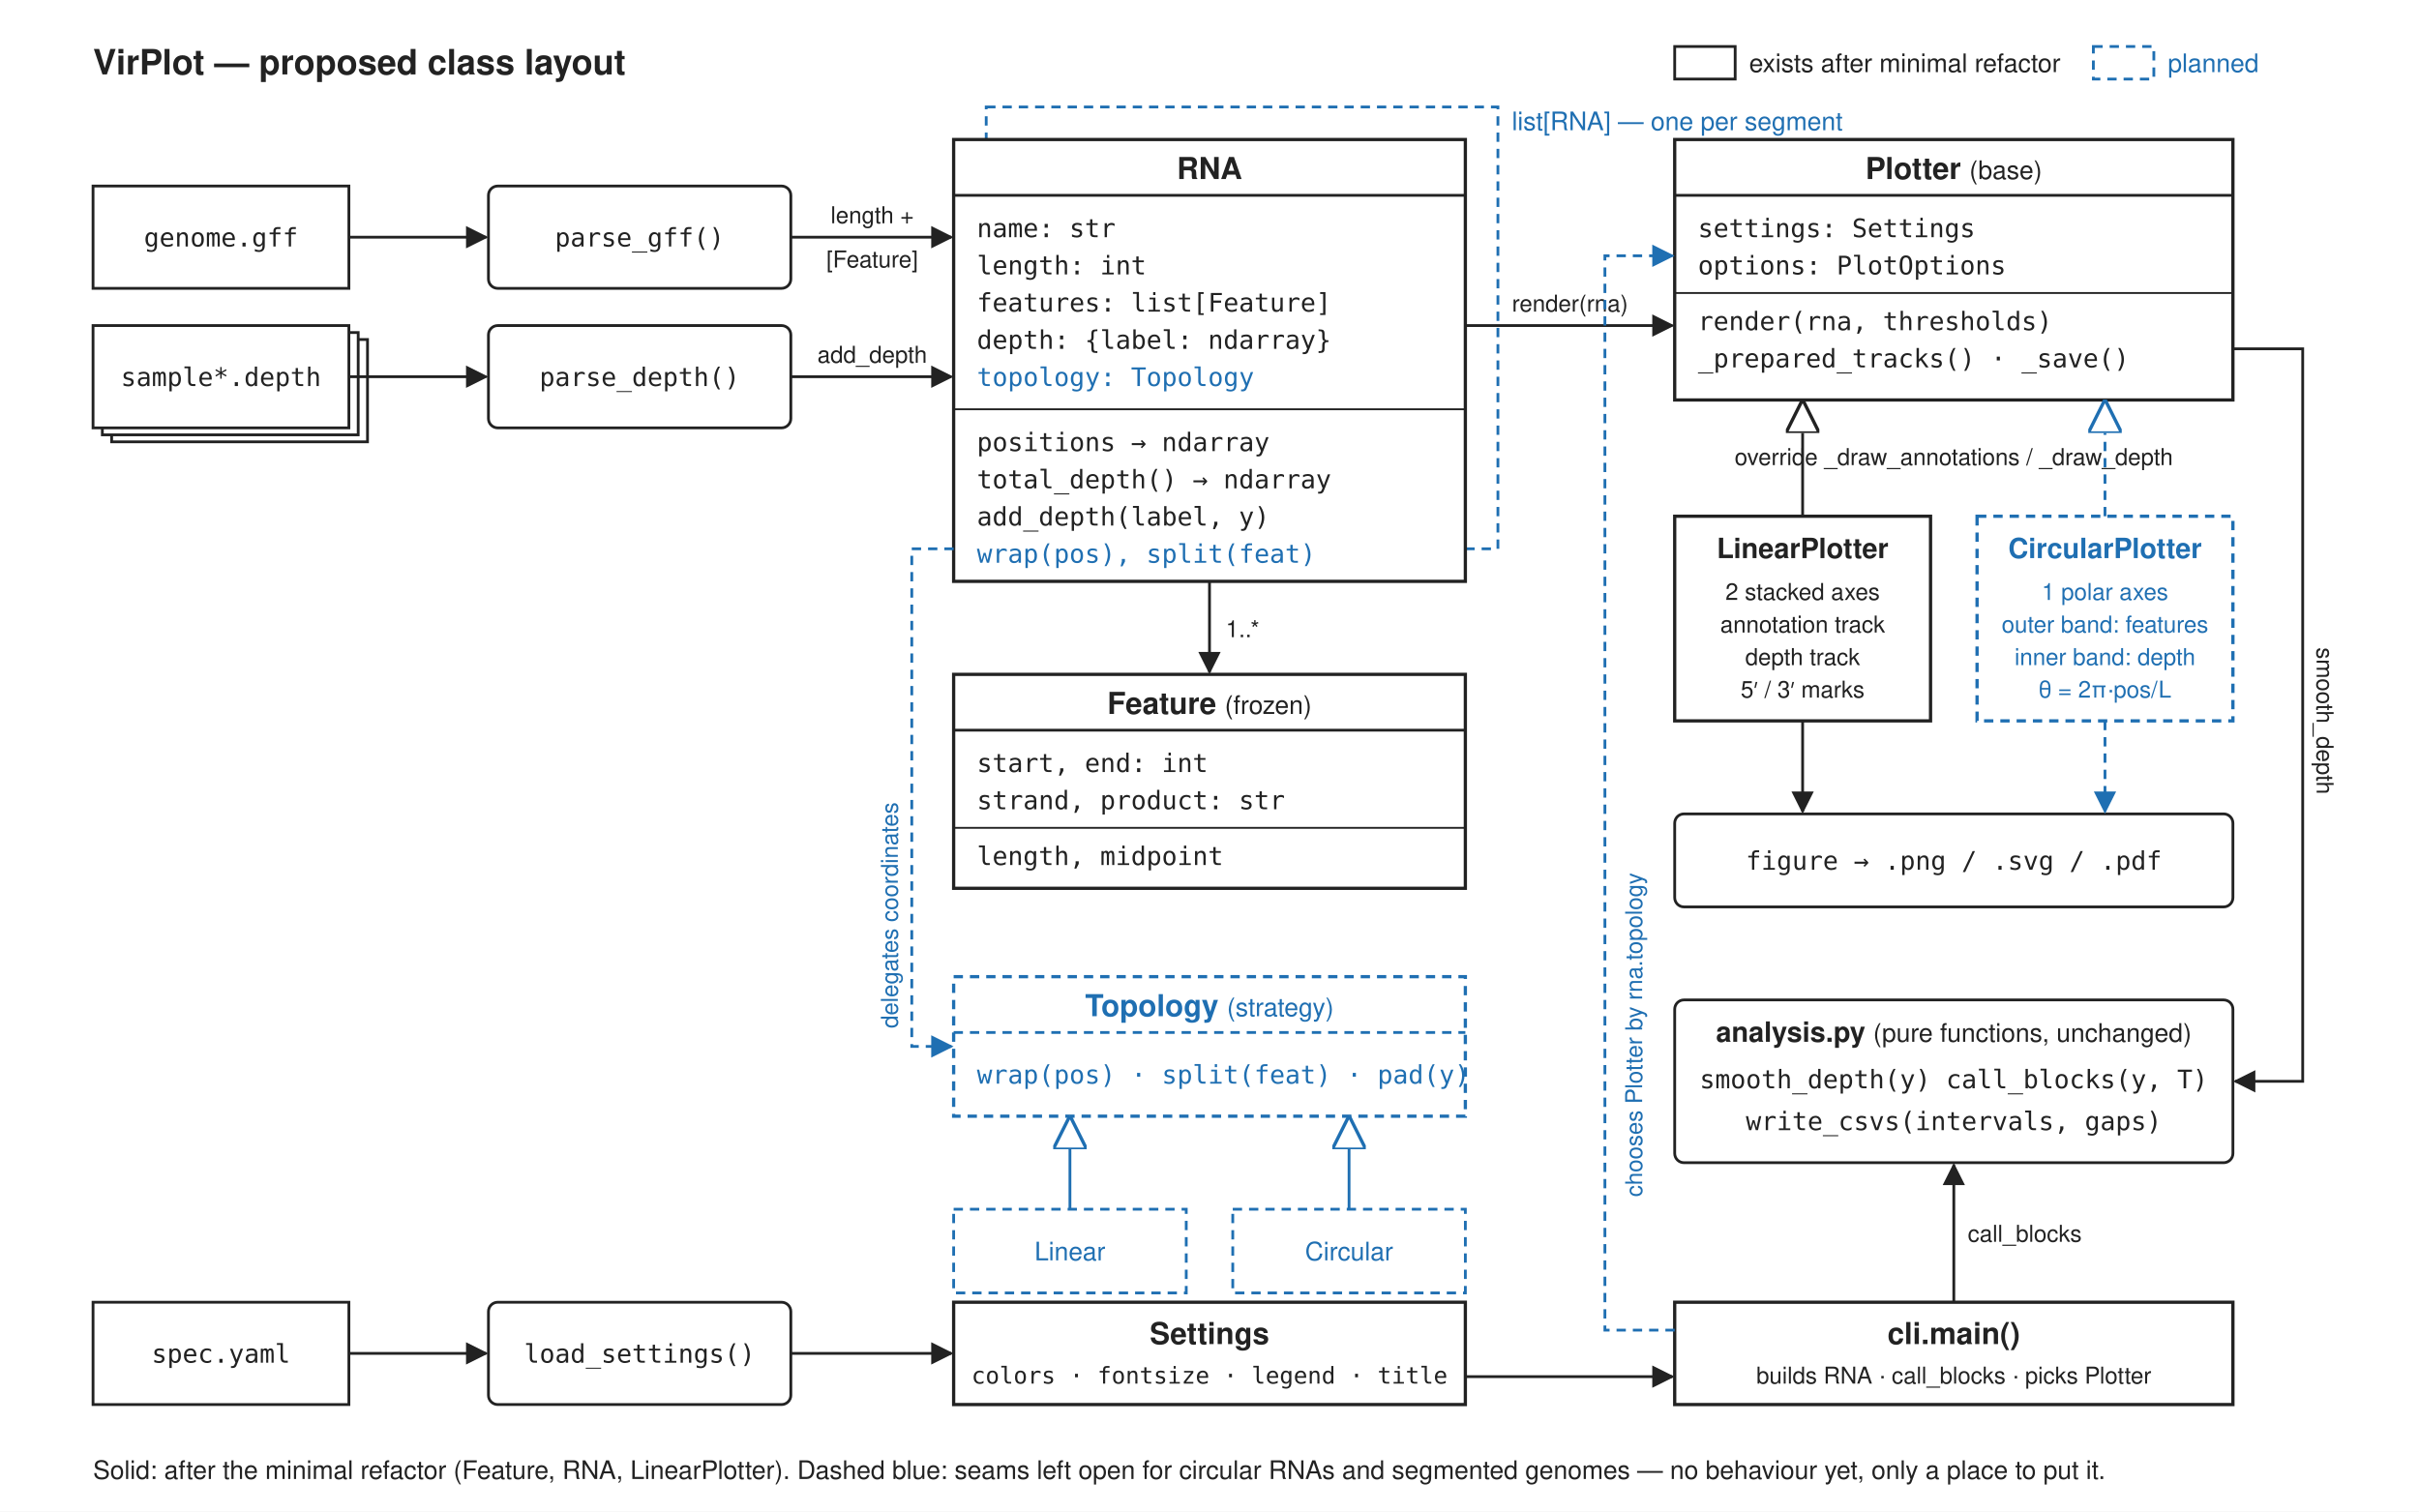
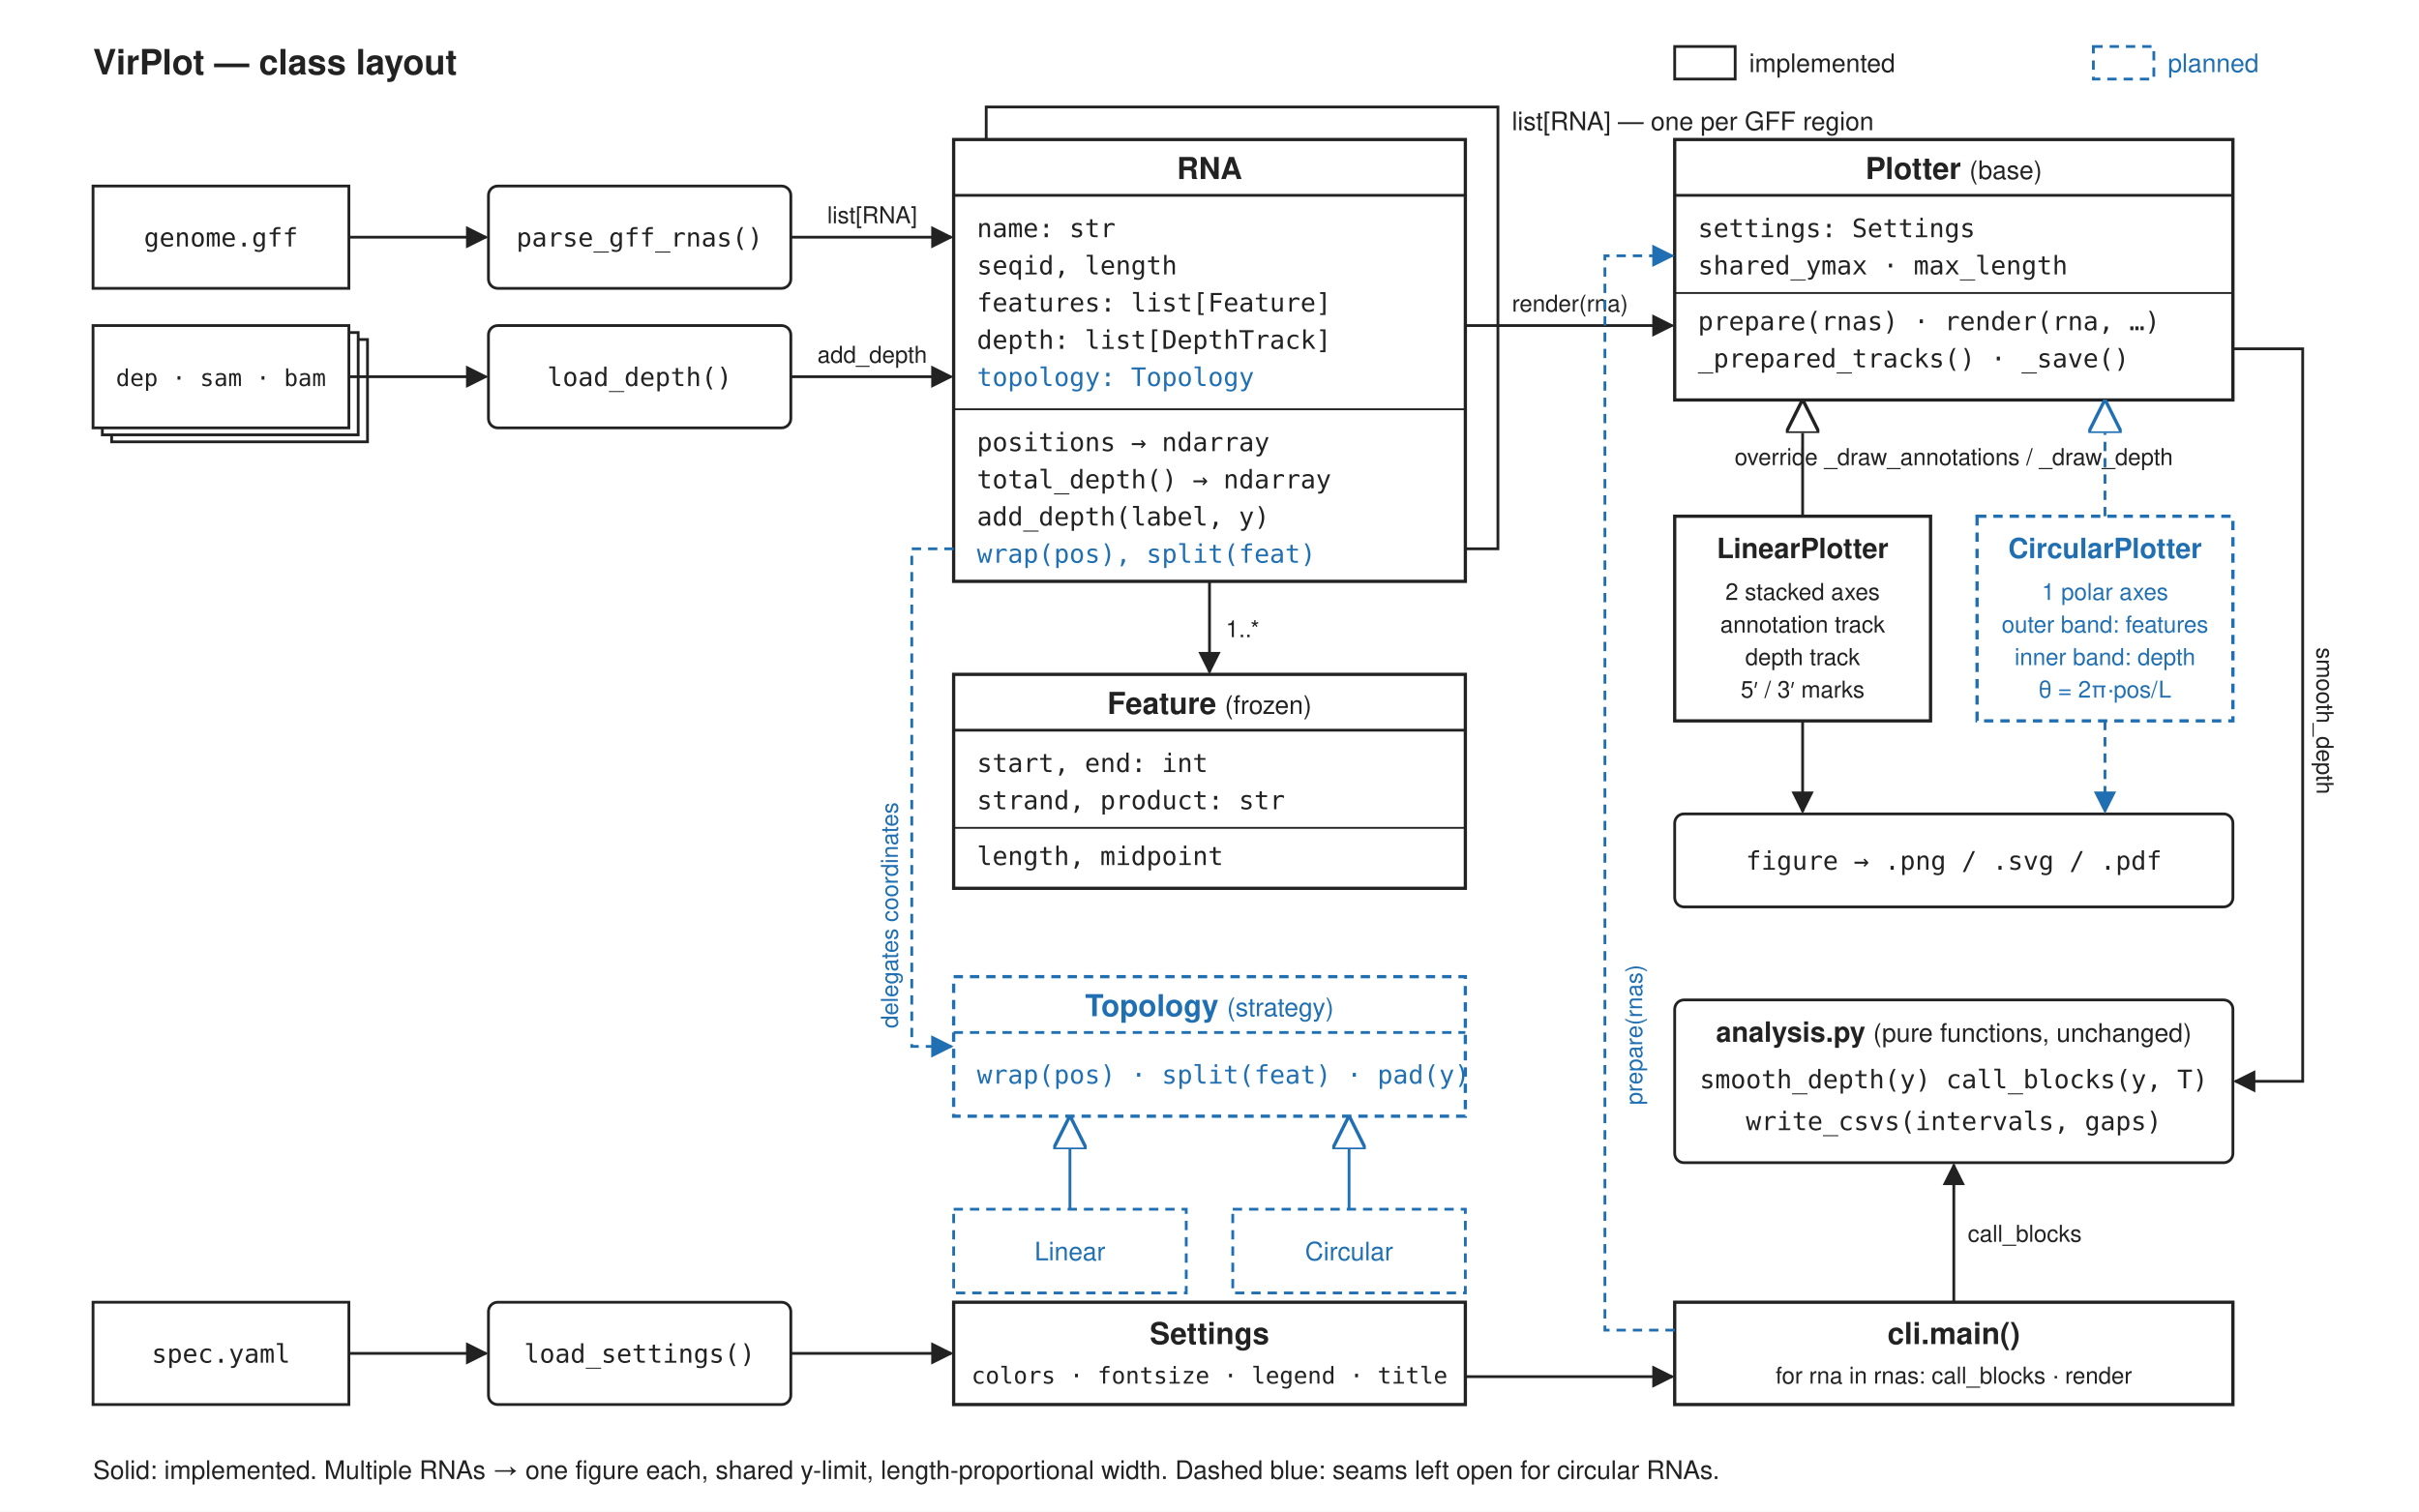
<svg xmlns="http://www.w3.org/2000/svg" viewBox="0 0 1040 650" width="1040" height="650" role="img" aria-label="VirPlot class layout: parsers build RNA objects (with Feature lists, depth tracks and a Topology); a Plotter base class with LinearPlotter now and CircularPlotter planned renders each RNA; analysis stays as pure functions; cli orchestrates." font-family="-apple-system, Helvetica, Arial, sans-serif" font-size="12" style="color:#222">
  <defs>
    <marker id="arrow" viewBox="0 0 10 10" refX="9" refY="5" markerWidth="8" markerHeight="8" orient="auto-start-reverse">
      <path d="M0,0 L10,5 L0,10 z" fill="currentColor" />
    </marker>
    <marker id="arrowp" viewBox="0 0 10 10" refX="9" refY="5" markerWidth="8" markerHeight="8" orient="auto-start-reverse">
      <path d="M0,0 L10,5 L0,10 z" fill="#1f6fb2" />
    </marker>
    <marker id="inherit" viewBox="0 0 12 12" refX="11" refY="6" markerWidth="12" markerHeight="12" orient="auto-start-reverse">
      <path d="M0,0 L12,6 L0,12 z" fill="#fff" stroke="currentColor" stroke-width="1.2" />
    </marker>
    <marker id="inheritp" viewBox="0 0 12 12" refX="11" refY="6" markerWidth="12" markerHeight="12" orient="auto-start-reverse">
      <path d="M0,0 L12,6 L0,12 z" fill="#fff" stroke="#1f6fb2" stroke-width="1.2" />
    </marker>
  </defs>
  <rect width="1040" height="650" fill="#fff" />
-   <text x="40" y="32" font-size="15" font-weight="700" fill="currentColor">VirPlot — proposed class layout</text>
+   <text x="40" y="32" font-size="15" font-weight="700" fill="currentColor">VirPlot — class layout</text>
  <g font-size="11" fill="currentColor">
    <rect x="720" y="20" width="26" height="14" fill="none" stroke="currentColor" stroke-width="1.2" />
-     <text x="752" y="31">exists after minimal refactor</text>
+     <text x="752" y="31">implemented</text>
    <rect x="900" y="20" width="26" height="14" fill="none" stroke="#1f6fb2" stroke-width="1.2" stroke-dasharray="4 3" />
    <text x="932" y="31" fill="#1f6fb2">planned</text>
  </g>
  <g stroke="currentColor" fill="none" stroke-width="1.2">
    <rect x="40" y="80" width="110" height="44" />
    <rect x="48" y="146" width="110" height="44" />
    <rect x="44" y="143" width="110" height="44" fill="#fff" />
    <rect x="40" y="140" width="110" height="44" fill="#fff" />
    <rect x="40" y="560" width="110" height="44" />
  </g>
  <g fill="currentColor" text-anchor="middle" font-family="ui-monospace, Menlo, monospace" font-size="11">
    <text x="95" y="106">genome.gff</text>
-     <text x="95" y="166">sample*.depth</text>
+     <text x="95" y="166" font-size="10">dep · sam · bam</text>
    <text x="95" y="586">spec.yaml</text>
  </g>
  <g stroke="currentColor" fill="none" stroke-width="1.2">
    <rect x="210" y="80" width="130" height="44" rx="4" />
    <rect x="210" y="140" width="130" height="44" rx="4" />
    <rect x="210" y="560" width="130" height="44" rx="4" />
  </g>
  <g fill="currentColor" text-anchor="middle" font-family="ui-monospace, Menlo, monospace" font-size="11">
-     <text x="275" y="106">parse_gff()</text>
-     <text x="275" y="166">parse_depth()</text>
+     <text x="275" y="106">parse_gff_rnas()</text>
+     <text x="275" y="166">load_depth()</text>
    <text x="275" y="586">load_settings()</text>
  </g>
  <g stroke="currentColor" stroke-width="1.2" marker-end="url(#arrow)">
    <line x1="150" y1="102" x2="209" y2="102" />
    <line x1="150" y1="162" x2="209" y2="162" />
    <line x1="150" y1="582" x2="209" y2="582" />
  </g>
-   <rect x="424" y="46" width="220" height="190" fill="none" stroke="#1f6fb2" stroke-width="1.2" stroke-dasharray="4 3" />
-   <text x="650" y="56" font-size="11" fill="#1f6fb2">list[RNA] — one per segment</text>
+   <rect x="424" y="46" width="220" height="190" fill="none" stroke="currentColor" stroke-width="1.2" />
+   <text x="650" y="56" font-size="11" fill="currentColor">list[RNA] — one per GFF region</text>
  <rect x="410" y="60" width="220" height="190" fill="#fff" stroke="currentColor" stroke-width="1.4" />
  <line x1="410" y1="84" x2="630" y2="84" stroke="currentColor" stroke-width="1.2" />
  <text x="520" y="77" text-anchor="middle" font-size="13" font-weight="700" fill="currentColor">RNA</text>
  <g font-family="ui-monospace, Menlo, monospace" font-size="11" fill="currentColor">
    <text x="420" y="102">name: str</text>
-     <text x="420" y="118">length: int</text>
+     <text x="420" y="118">seqid, length</text>
    <text x="420" y="134">features: list[Feature]</text>
-     <text x="420" y="150">depth: {label: ndarray}</text>
+     <text x="420" y="150">depth: list[DepthTrack]</text>
    <text x="420" y="166" fill="#1f6fb2">topology: Topology</text>
  </g>
  <line x1="410" y1="176" x2="630" y2="176" stroke="currentColor" stroke-width="0.8" />
  <g font-family="ui-monospace, Menlo, monospace" font-size="11" fill="currentColor">
    <text x="420" y="194">positions → ndarray</text>
    <text x="420" y="210">total_depth() → ndarray</text>
    <text x="420" y="226">add_depth(label, y)</text>
    <text x="420" y="242" fill="#1f6fb2">wrap(pos), split(feat)</text>
  </g>
  <g stroke="currentColor" stroke-width="1.2" marker-end="url(#arrow)">
    <line x1="340" y1="102" x2="409" y2="102" />
    <line x1="340" y1="162" x2="409" y2="162" />
  </g>
  <g font-size="10" fill="currentColor" text-anchor="middle">
-     <text x="375" y="96">length +</text>
-     <text x="375" y="115">[Feature]</text>
+     <text x="375" y="96">list[RNA]</text>
    <text x="375" y="156">add_depth</text>
  </g>
  <rect x="410" y="290" width="220" height="92" fill="#fff" stroke="currentColor" stroke-width="1.4" />
  <line x1="410" y1="314" x2="630" y2="314" stroke="currentColor" stroke-width="1.2" />
  <text x="520" y="307" text-anchor="middle" font-size="13" font-weight="700" fill="currentColor">Feature <tspan font-weight="400" font-size="11">(frozen)</tspan>
  </text>
  <g font-family="ui-monospace, Menlo, monospace" font-size="11" fill="currentColor">
    <text x="420" y="332">start, end: int</text>
    <text x="420" y="348">strand, product: str</text>
    <text x="420" y="372">length, midpoint</text>
  </g>
  <line x1="410" y1="356" x2="630" y2="356" stroke="currentColor" stroke-width="0.8" />
  <line x1="520" y1="250" x2="520" y2="289" stroke="currentColor" stroke-width="1.2" marker-end="url(#arrow)" />
  <text x="527" y="274" font-size="10" fill="currentColor">1..*</text>
  <rect x="410" y="420" width="220" height="60" fill="#fff" stroke="#1f6fb2" stroke-width="1.4" stroke-dasharray="4 3" />
  <line x1="410" y1="444" x2="630" y2="444" stroke="#1f6fb2" stroke-width="1.2" stroke-dasharray="4 3" />
  <text x="520" y="437" text-anchor="middle" font-size="13" font-weight="700" fill="#1f6fb2">Topology <tspan font-weight="400" font-size="11">(strategy)</tspan>
  </text>
  <text x="420" y="466" font-family="ui-monospace, Menlo, monospace" font-size="11" fill="#1f6fb2">wrap(pos) · split(feat) · pad(y)</text>
  <rect x="410" y="520" width="100" height="36" fill="#fff" stroke="#1f6fb2" stroke-width="1.2" stroke-dasharray="4 3" />
  <rect x="530" y="520" width="100" height="36" fill="#fff" stroke="#1f6fb2" stroke-width="1.2" stroke-dasharray="4 3" />
  <text x="460" y="542" text-anchor="middle" font-size="11" fill="#1f6fb2">Linear</text>
  <text x="580" y="542" text-anchor="middle" font-size="11" fill="#1f6fb2">Circular</text>
  <g stroke="#1f6fb2" stroke-width="1.2" fill="none" marker-end="url(#inheritp)">
    <line x1="460" y1="520" x2="460" y2="481" />
    <line x1="580" y1="520" x2="580" y2="481" />
  </g>
  <polyline points="410,236 392,236 392,450 409,450" fill="none" stroke="#1f6fb2" stroke-width="1.2" stroke-dasharray="4 3" marker-end="url(#arrowp)" />
  <text x="386" y="345" font-size="10" fill="#1f6fb2" text-anchor="end" transform="rotate(-90 386 345)">delegates coordinates</text>
  <rect x="410" y="560" width="220" height="44" fill="#fff" stroke="currentColor" stroke-width="1.4" />
  <text x="520" y="578" text-anchor="middle" font-size="13" font-weight="700" fill="currentColor">Settings</text>
  <text x="520" y="595" text-anchor="middle" font-family="ui-monospace, Menlo, monospace" font-size="10" fill="currentColor">colors · fontsize · legend · title</text>
  <line x1="340" y1="582" x2="409" y2="582" stroke="currentColor" stroke-width="1.2" marker-end="url(#arrow)" />
  <rect x="720" y="60" width="240" height="112" fill="#fff" stroke="currentColor" stroke-width="1.4" />
  <line x1="720" y1="84" x2="960" y2="84" stroke="currentColor" stroke-width="1.2" />
  <text x="840" y="77" text-anchor="middle" font-size="13" font-weight="700" fill="currentColor">Plotter <tspan font-weight="400" font-size="11">(base)</tspan>
  </text>
  <g font-family="ui-monospace, Menlo, monospace" font-size="11" fill="currentColor">
    <text x="730" y="102">settings: Settings</text>
-     <text x="730" y="118">options: PlotOptions</text>
-     <text x="730" y="142">render(rna, thresholds)</text>
+     <text x="730" y="118">shared_ymax · max_length</text>
+     <text x="730" y="142">prepare(rnas) · render(rna, …)</text>
    <text x="730" y="158">_prepared_tracks() · _save()</text>
  </g>
  <line x1="720" y1="126" x2="960" y2="126" stroke="currentColor" stroke-width="0.8" />
  <line x1="630" y1="140" x2="719" y2="140" stroke="currentColor" stroke-width="1.2" marker-end="url(#arrow)" />
  <text x="675" y="134" font-size="10" fill="currentColor" text-anchor="middle">render(rna)</text>
  <rect x="720" y="222" width="110" height="88" fill="#fff" stroke="currentColor" stroke-width="1.4" />
  <text x="775" y="240" text-anchor="middle" font-size="12" font-weight="700" fill="currentColor">LinearPlotter</text>
  <g font-size="10" fill="currentColor" text-anchor="middle">
    <text x="775" y="258">2 stacked axes</text>
    <text x="775" y="272">annotation track</text>
    <text x="775" y="286">depth track</text>
    <text x="775" y="300">5′ / 3′ marks</text>
  </g>
  <rect x="850" y="222" width="110" height="88" fill="#fff" stroke="#1f6fb2" stroke-width="1.4" stroke-dasharray="4 3" />
  <text x="905" y="240" text-anchor="middle" font-size="12" font-weight="700" fill="#1f6fb2">CircularPlotter</text>
  <g font-size="10" fill="#1f6fb2" text-anchor="middle">
    <text x="905" y="258">1 polar axes</text>
    <text x="905" y="272">outer band: features</text>
    <text x="905" y="286">inner band: depth</text>
    <text x="905" y="300">θ = 2π·pos/L</text>
  </g>
  <line x1="775" y1="222" x2="775" y2="173" stroke="currentColor" stroke-width="1.2" marker-end="url(#inherit)" />
  <line x1="905" y1="222" x2="905" y2="173" stroke="#1f6fb2" stroke-width="1.2" stroke-dasharray="4 3" marker-end="url(#inheritp)" />
  <text x="840" y="200" text-anchor="middle" font-size="10" fill="currentColor">override _draw_annotations / _draw_depth</text>
  <rect x="720" y="350" width="240" height="40" fill="#fff" stroke="currentColor" stroke-width="1.2" rx="4" />
  <text x="840" y="374" text-anchor="middle" font-family="ui-monospace, Menlo, monospace" font-size="11" fill="currentColor">figure → .png / .svg / .pdf</text>
  <line x1="775" y1="310" x2="775" y2="349" stroke="currentColor" stroke-width="1.2" marker-end="url(#arrow)" />
  <line x1="905" y1="310" x2="905" y2="349" stroke="#1f6fb2" stroke-width="1.2" stroke-dasharray="4 3" marker-end="url(#arrowp)" />
  <rect x="720" y="430" width="240" height="70" fill="#fff" stroke="currentColor" stroke-width="1.2" rx="4" />
  <text x="840" y="448" text-anchor="middle" font-size="12" font-weight="700" fill="currentColor">analysis.py <tspan font-weight="400" font-size="11">(pure functions, unchanged)</tspan>
  </text>
  <text x="840" y="468" text-anchor="middle" font-family="ui-monospace, Menlo, monospace" font-size="11" fill="currentColor">smooth_depth(y)  call_blocks(y, T)</text>
  <text x="840" y="486" text-anchor="middle" font-family="ui-monospace, Menlo, monospace" font-size="11" fill="currentColor">write_csvs(intervals, gaps)</text>
  <polyline points="960,150 990,150 990,465 961,465" fill="none" stroke="currentColor" stroke-width="1.2" marker-end="url(#arrow)" />
  <text x="996" y="310" font-size="10" fill="currentColor" text-anchor="middle" transform="rotate(90 996 310)">smooth_depth</text>
  <rect x="720" y="560" width="240" height="44" fill="#fff" stroke="currentColor" stroke-width="1.4" />
  <text x="840" y="578" text-anchor="middle" font-size="13" font-weight="700" fill="currentColor">cli.main()</text>
-   <text x="840" y="595" text-anchor="middle" font-size="10" fill="currentColor">builds RNA · call_blocks · picks Plotter</text>
+   <text x="840" y="595" text-anchor="middle" font-size="10" fill="currentColor">for rna in rnas: call_blocks · render</text>
  <line x1="630" y1="592" x2="719" y2="592" stroke="currentColor" stroke-width="1.2" marker-end="url(#arrow)" />
  <line x1="840" y1="560" x2="840" y2="501" stroke="currentColor" stroke-width="1.2" marker-end="url(#arrow)" />
  <text x="846" y="534" font-size="10" fill="currentColor">call_blocks</text>
  <polyline points="720,572 690,572 690,110 719,110" fill="none" stroke="#1f6fb2" stroke-width="1.2" stroke-dasharray="4 3" marker-end="url(#arrowp)" />
-   <text x="706" y="445" font-size="10" fill="#1f6fb2" text-anchor="middle" transform="rotate(-90 706 445)">chooses Plotter by rna.topology</text>
-   <text x="40" y="636" font-size="11" fill="currentColor">Solid: after the minimal refactor (Feature, RNA, LinearPlotter). Dashed blue: seams left open for circular RNAs and segmented genomes — no behaviour yet, only a place to put it.</text>
+   <text x="706" y="445" font-size="10" fill="#1f6fb2" text-anchor="middle" transform="rotate(-90 706 445)">prepare(rnas)</text>
+   <text x="40" y="636" font-size="11" fill="currentColor">Solid: implemented. Multiple RNAs → one figure each, shared y-limit, length-proportional width. Dashed blue: seams left open for circular RNAs.</text>
</svg>
